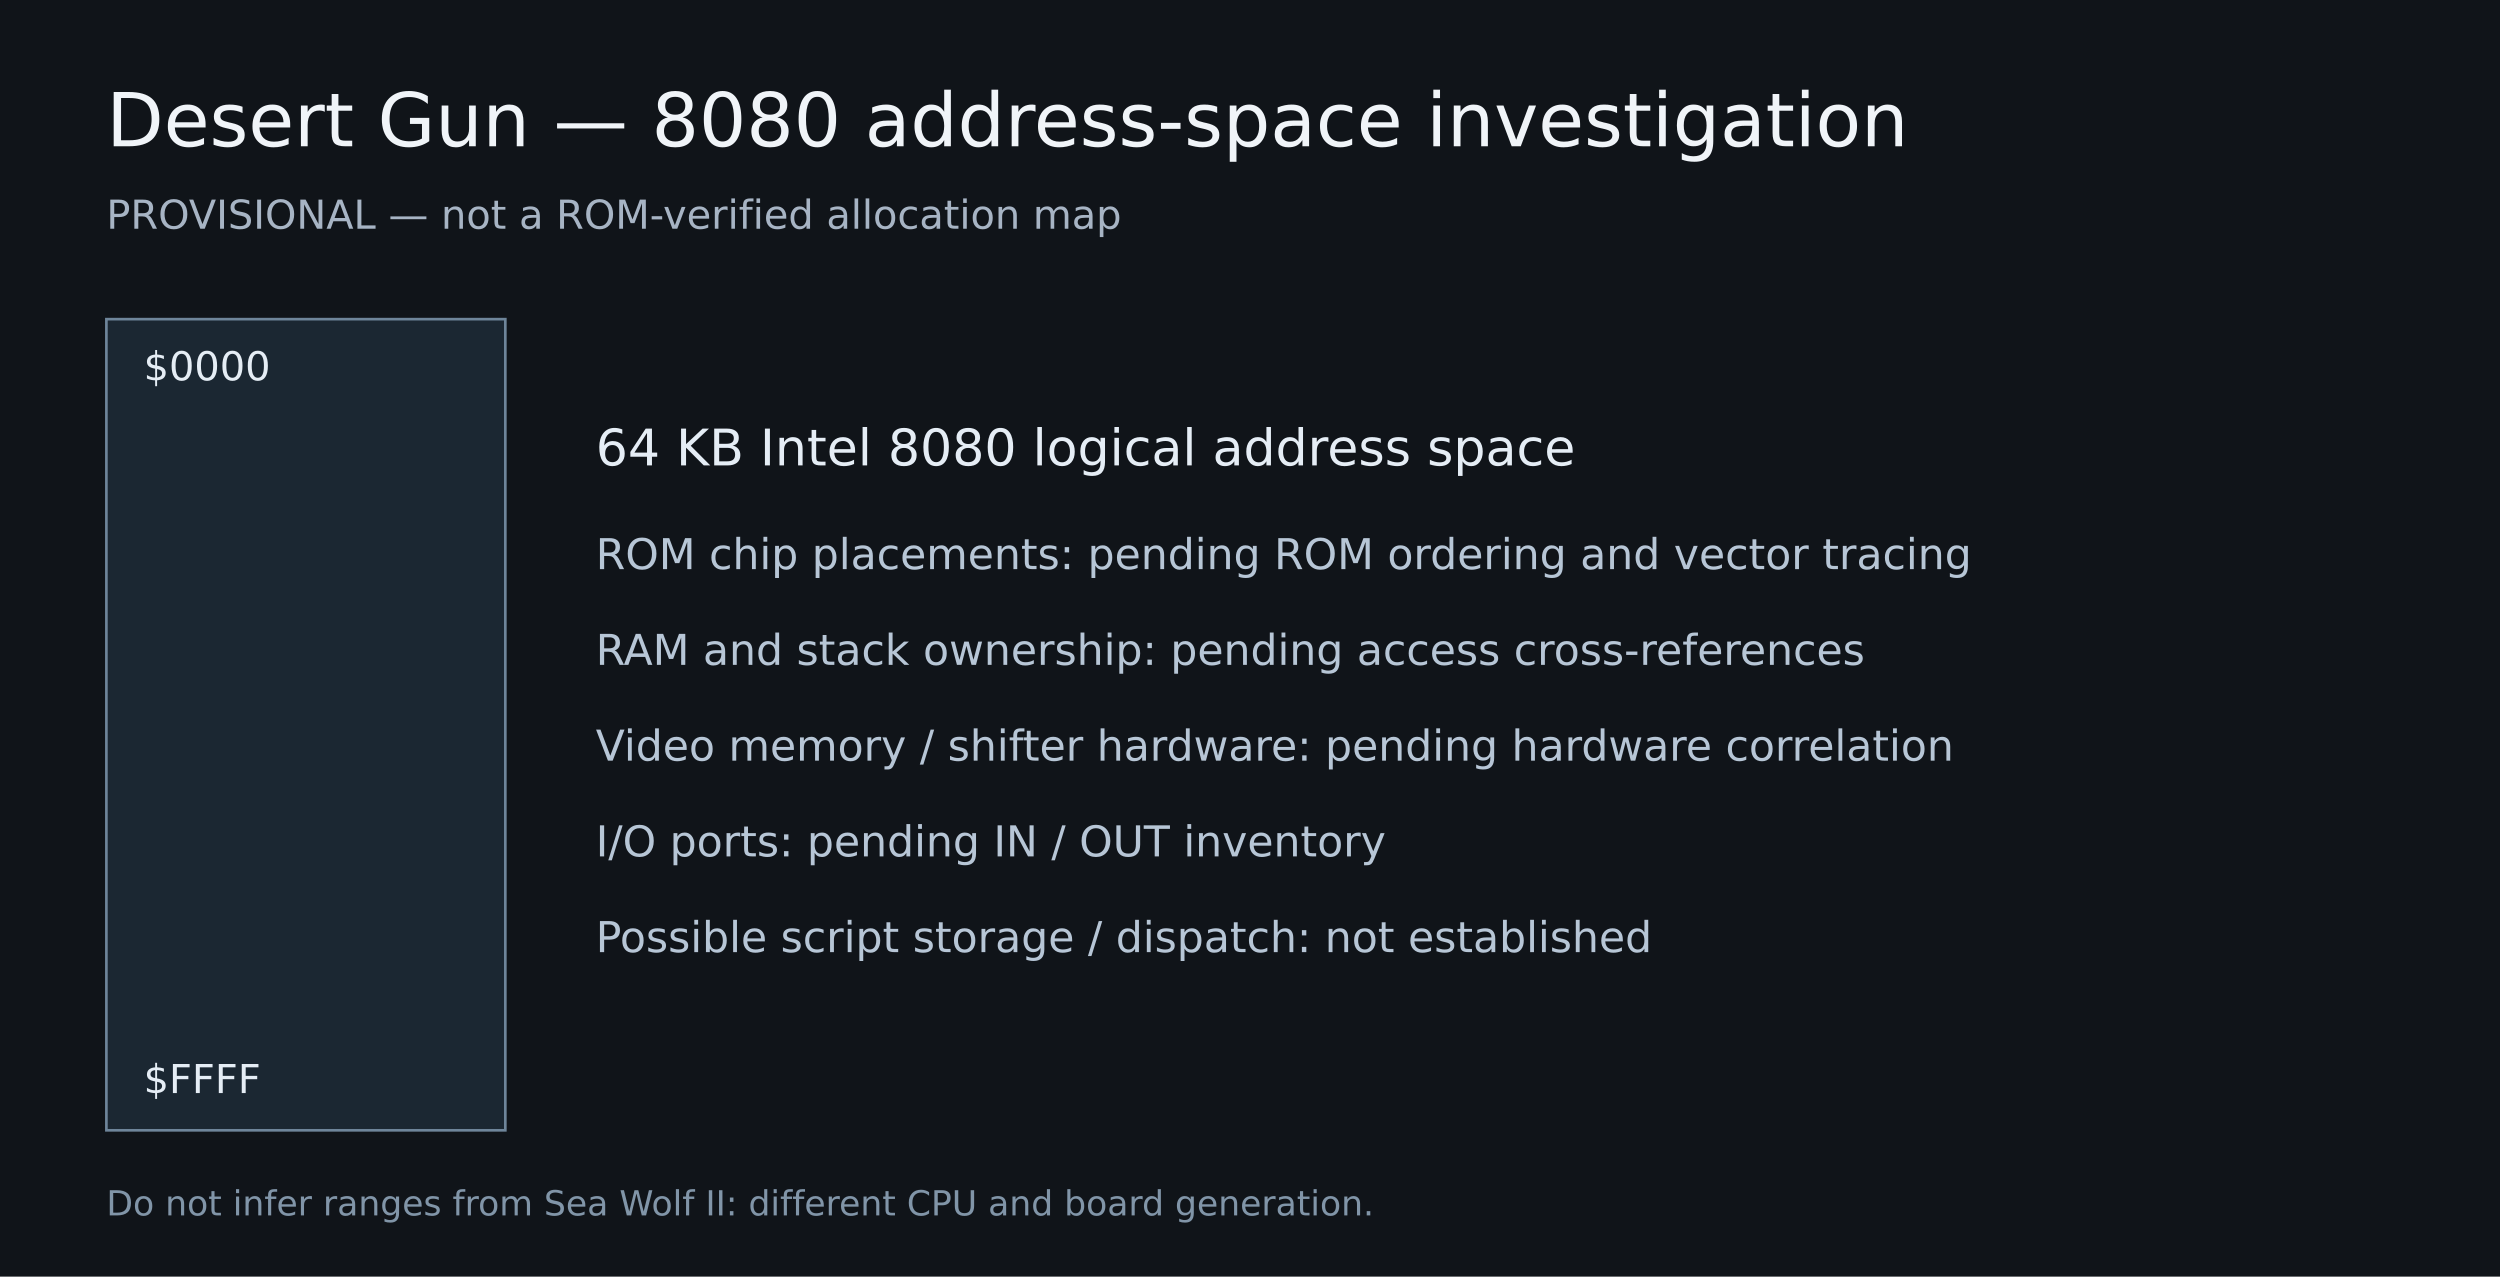
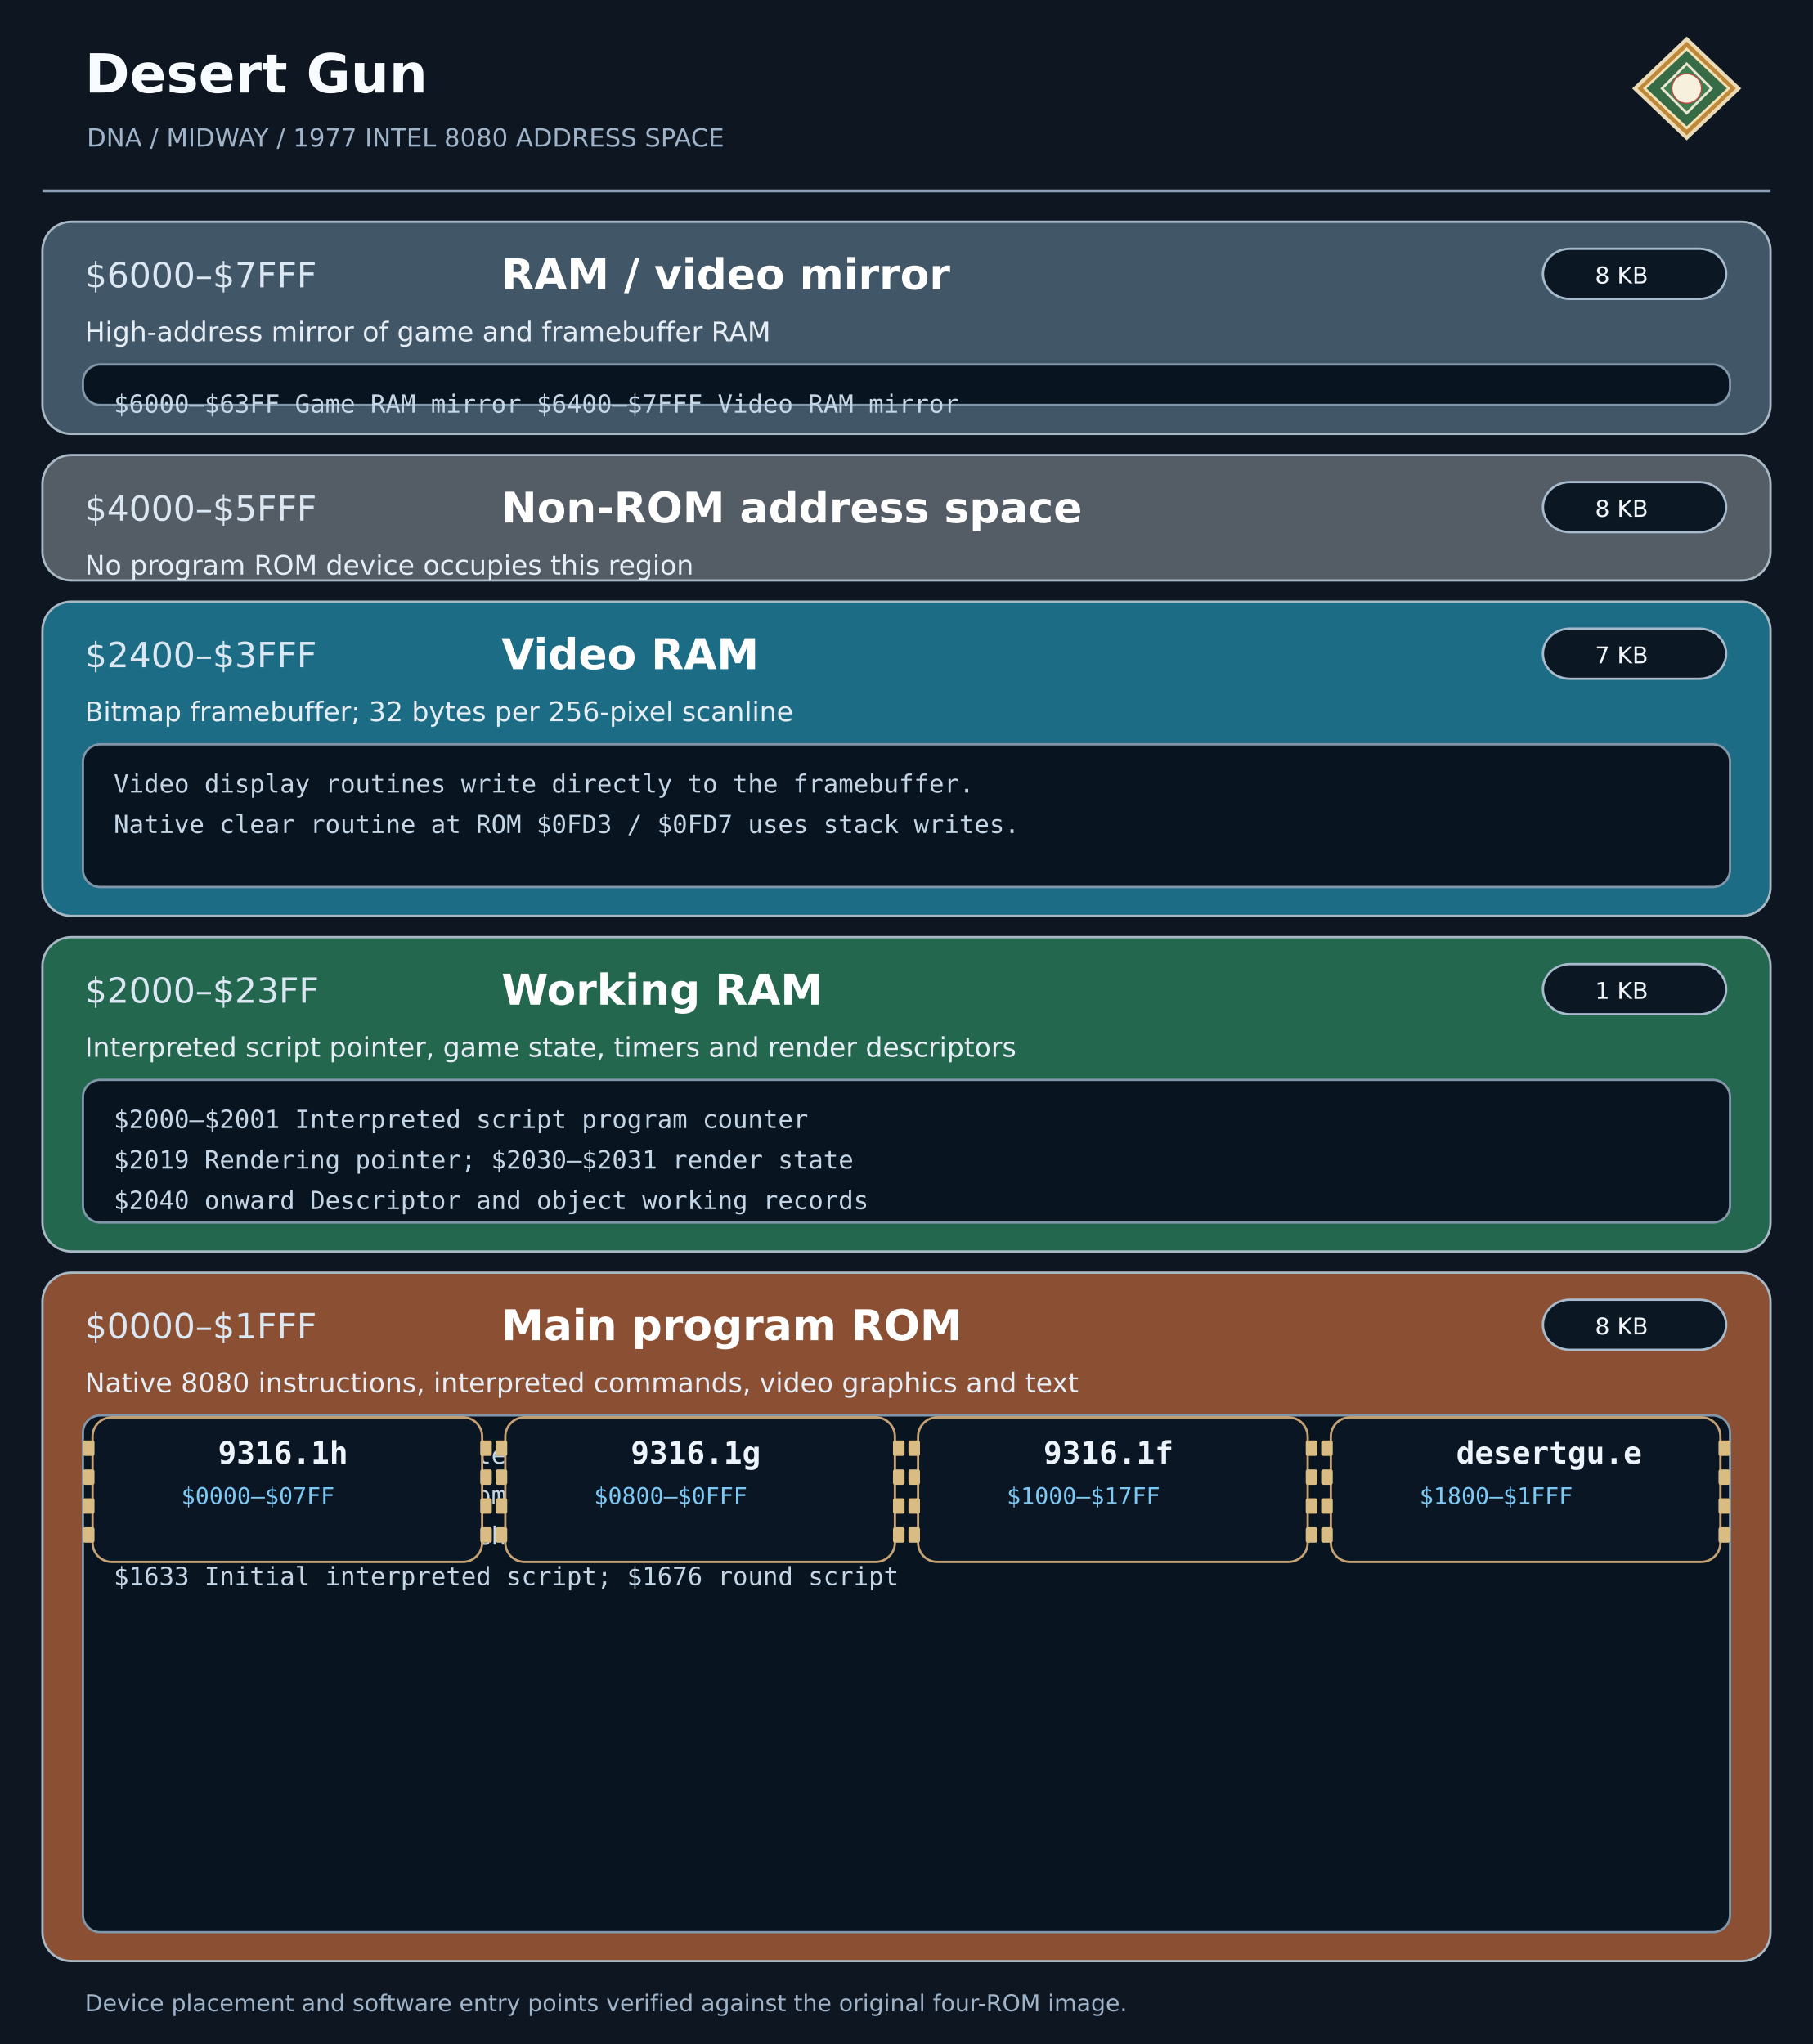
- <svg xmlns="http://www.w3.org/2000/svg" width="940" height="480" viewBox="0 0 940 480">
-   <rect width="940" height="480" fill="#101419" />
-   <g font-family="DejaVu Sans,Arial,sans-serif">
-     <text x="40" y="55" fill="#f0f4f8" font-size="28">Desert Gun — 8080 address-space investigation</text>
-     <text x="40" y="86" fill="#a7b4c4" font-size="15">PROVISIONAL — not a ROM-verified allocation map</text>
-     <rect x="40" y="120" width="150" height="305" fill="#1b2732" stroke="#6e859a" />
-     <text x="54" y="143" fill="#e5edf5" font-size="15">$0000</text>
-     <text x="54" y="411" fill="#e5edf5" font-size="15">$FFFF</text>
-     <text x="224" y="175" fill="#e5edf5" font-size="19">64 KB Intel 8080 logical address space</text>
-     <text x="224" y="214" fill="#b7c6d6" font-size="16">ROM chip placements: pending ROM ordering and vector tracing</text>
-     <text x="224" y="250" fill="#b7c6d6" font-size="16">RAM and stack ownership: pending access cross-references</text>
-     <text x="224" y="286" fill="#b7c6d6" font-size="16">Video memory / shifter hardware: pending hardware correlation</text>
-     <text x="224" y="322" fill="#b7c6d6" font-size="16">I/O ports: pending IN / OUT inventory</text>
-     <text x="224" y="358" fill="#b7c6d6" font-size="16">Possible script storage / dispatch: not established</text>
-     <text x="40" y="457" fill="#8195a8" font-size="13">Do not infer ranges from Sea Wolf II: different CPU and board generation.</text>
+ <svg xmlns="http://www.w3.org/2000/svg" width="940" height="1060" viewBox="0 0 940 1060" role="img" aria-label="Desert Gun Intel 8080 memory map">
+   <rect width="940" height="1060" fill="#0d1621" />
+   <g transform="translate(847 19) scale(0.64)">
+     <path d="M43 2 L85 42 L43 82 L1 42 Z" fill="#bf8738" stroke="#eadab5" stroke-width="3" />
+     <path d="M43 10 L77 42 L43 74 L9 42 Z" fill="#366b46" stroke="#f5e1b6" stroke-width="2" />
+     <path d="M43 22 L63 42 L43 62 L23 42 Z" fill="#407d4f" stroke="#ece7d5" stroke-width="2" />
+     <circle cx="43" cy="42" r="12" fill="#f7f0dc" stroke="#b94b45" />
  </g>
+   <text x="44" y="48" font-family="DejaVu Sans,Arial,sans-serif" font-size="28" fill="#f8fbff" font-weight="700">Desert Gun</text>
+   <text x="45" y="76" font-family="DejaVu Sans,Arial,sans-serif" font-size="13" fill="#9fb3c9" font-weight="400">DNA  /  MIDWAY  /  1977     INTEL 8080 ADDRESS SPACE</text>
+   <path d="M22 99 H918" stroke="#8da0b5" stroke-width="1.5" />
+   <rect x="22" y="115" width="896" height="110" rx="15" fill="#415767" stroke="#a9b8c5" stroke-width="1.2" />
+   <text x="44" y="149" font-family="DejaVu Sans,Arial,sans-serif" font-size="18" fill="#dbe7f2" font-weight="400">$6000–$7FFF</text>
+   <text x="260" y="150" font-family="DejaVu Sans,Arial,sans-serif" font-size="22" fill="#ffffff" font-weight="600">RAM / video mirror</text>
+   <rect x="800" y="129" width="95" height="26" rx="14" fill="#0b1722" stroke="#a8bbcd" stroke-width="1.2" />
+   <text x="827" y="147" font-family="DejaVu Sans,Arial,sans-serif" font-size="12" fill="#f1f5fa" font-weight="400">8 KB</text>
+   <text x="44" y="177" font-family="DejaVu Sans,Arial,sans-serif" font-size="14" fill="#e6edf5" font-weight="400">High-address mirror of game and framebuffer RAM</text>
+   <rect x="43" y="189" width="854" height="21" rx="9" fill="#08141f" stroke="#8196a9" stroke-width="1.2" />
+   <text x="59" y="214" font-family="DejaVu Sans Mono,monospace" font-size="13" fill="#c4d5e5" font-weight="400">$6000–$63FF   Game RAM mirror     $6400–$7FFF   Video RAM mirror</text>
+   <rect x="22" y="236" width="896" height="65" rx="15" fill="#545d66" stroke="#a9b8c5" stroke-width="1.2" />
+   <text x="44" y="270" font-family="DejaVu Sans,Arial,sans-serif" font-size="18" fill="#dbe7f2" font-weight="400">$4000–$5FFF</text>
+   <text x="260" y="271" font-family="DejaVu Sans,Arial,sans-serif" font-size="22" fill="#ffffff" font-weight="600">Non-ROM address space</text>
+   <rect x="800" y="250" width="95" height="26" rx="14" fill="#0b1722" stroke="#a8bbcd" stroke-width="1.2" />
+   <text x="827" y="268" font-family="DejaVu Sans,Arial,sans-serif" font-size="12" fill="#f1f5fa" font-weight="400">8 KB</text>
+   <text x="44" y="298" font-family="DejaVu Sans,Arial,sans-serif" font-size="14" fill="#e6edf5" font-weight="400">No program ROM device occupies this region</text>
+   <rect x="22" y="312" width="896" height="163" rx="15" fill="#1d6c85" stroke="#a9b8c5" stroke-width="1.2" />
+   <text x="44" y="346" font-family="DejaVu Sans,Arial,sans-serif" font-size="18" fill="#dbe7f2" font-weight="400">$2400–$3FFF</text>
+   <text x="260" y="347" font-family="DejaVu Sans,Arial,sans-serif" font-size="22" fill="#ffffff" font-weight="600">Video RAM</text>
+   <rect x="800" y="326" width="95" height="26" rx="14" fill="#0b1722" stroke="#a8bbcd" stroke-width="1.2" />
+   <text x="827" y="344" font-family="DejaVu Sans,Arial,sans-serif" font-size="12" fill="#f1f5fa" font-weight="400">7 KB</text>
+   <text x="44" y="374" font-family="DejaVu Sans,Arial,sans-serif" font-size="14" fill="#e6edf5" font-weight="400">Bitmap framebuffer; 32 bytes per 256-pixel scanline</text>
+   <rect x="43" y="386" width="854" height="74" rx="9" fill="#08141f" stroke="#8196a9" stroke-width="1.2" />
+   <text x="59" y="411" font-family="DejaVu Sans Mono,monospace" font-size="13" fill="#c4d5e5" font-weight="400">Video display routines write directly to the framebuffer.</text>
+   <text x="59" y="432" font-family="DejaVu Sans Mono,monospace" font-size="13" fill="#c4d5e5" font-weight="400">Native clear routine at ROM $0FD3 / $0FD7 uses stack writes.</text>
+   <rect x="22" y="486" width="896" height="163" rx="15" fill="#24674f" stroke="#a9b8c5" stroke-width="1.2" />
+   <text x="44" y="520" font-family="DejaVu Sans,Arial,sans-serif" font-size="18" fill="#dbe7f2" font-weight="400">$2000–$23FF</text>
+   <text x="260" y="521" font-family="DejaVu Sans,Arial,sans-serif" font-size="22" fill="#ffffff" font-weight="600">Working RAM</text>
+   <rect x="800" y="500" width="95" height="26" rx="14" fill="#0b1722" stroke="#a8bbcd" stroke-width="1.2" />
+   <text x="827" y="518" font-family="DejaVu Sans,Arial,sans-serif" font-size="12" fill="#f1f5fa" font-weight="400">1 KB</text>
+   <text x="44" y="548" font-family="DejaVu Sans,Arial,sans-serif" font-size="14" fill="#e6edf5" font-weight="400">Interpreted script pointer, game state, timers and render descriptors</text>
+   <rect x="43" y="560" width="854" height="74" rx="9" fill="#08141f" stroke="#8196a9" stroke-width="1.2" />
+   <text x="59" y="585" font-family="DejaVu Sans Mono,monospace" font-size="13" fill="#c4d5e5" font-weight="400">$2000–$2001   Interpreted script program counter</text>
+   <text x="59" y="606" font-family="DejaVu Sans Mono,monospace" font-size="13" fill="#c4d5e5" font-weight="400">$2019          Rendering pointer; $2030–$2031 render state</text>
+   <text x="59" y="627" font-family="DejaVu Sans Mono,monospace" font-size="13" fill="#c4d5e5" font-weight="400">$2040 onward   Descriptor and object working records</text>
+   <rect x="22" y="660" width="896" height="357" rx="15" fill="#8b5033" stroke="#a9b8c5" stroke-width="1.2" />
+   <text x="44" y="694" font-family="DejaVu Sans,Arial,sans-serif" font-size="18" fill="#dbe7f2" font-weight="400">$0000–$1FFF</text>
+   <text x="260" y="695" font-family="DejaVu Sans,Arial,sans-serif" font-size="22" fill="#ffffff" font-weight="600">Main program ROM</text>
+   <rect x="800" y="674" width="95" height="26" rx="14" fill="#0b1722" stroke="#a8bbcd" stroke-width="1.2" />
+   <text x="827" y="692" font-family="DejaVu Sans,Arial,sans-serif" font-size="12" fill="#f1f5fa" font-weight="400">8 KB</text>
+   <text x="44" y="722" font-family="DejaVu Sans,Arial,sans-serif" font-size="14" fill="#e6edf5" font-weight="400">Native 8080 instructions, interpreted commands, video graphics and text</text>
+   <rect x="43" y="734" width="854" height="268" rx="9" fill="#08141f" stroke="#8196a9" stroke-width="1.2" />
+   <text x="59" y="759" font-family="DejaVu Sans Mono,monospace" font-size="13" fill="#c4d5e5" font-weight="400">$0000–$0017   Reset and interrupt vectors</text>
+   <text x="59" y="780" font-family="DejaVu Sans Mono,monospace" font-size="13" fill="#c4d5e5" font-weight="400">$0F61–$0F7A   13 indexed-command native vectors</text>
+   <text x="59" y="801" font-family="DejaVu Sans Mono,monospace" font-size="13" fill="#c4d5e5" font-weight="400">$11D0         Interpreter dispatch; $11EA frame scheduler</text>
+   <text x="59" y="822" font-family="DejaVu Sans Mono,monospace" font-size="13" fill="#c4d5e5" font-weight="400">$1633         Initial interpreted script; $1676 round script</text>
+   <rect x="48" y="735" width="202" height="75" rx="10" fill="#0a1623" stroke="#c5a174" stroke-width="1.2" />
+   <rect x="43" y="747" width="6" height="8" rx="1" fill="#d9bc84" />
+   <rect x="249" y="747" width="6" height="8" rx="1" fill="#d9bc84" />
+   <rect x="43" y="762" width="6" height="8" rx="1" fill="#d9bc84" />
+   <rect x="249" y="762" width="6" height="8" rx="1" fill="#d9bc84" />
+   <rect x="43" y="777" width="6" height="8" rx="1" fill="#d9bc84" />
+   <rect x="249" y="777" width="6" height="8" rx="1" fill="#d9bc84" />
+   <rect x="43" y="792" width="6" height="8" rx="1" fill="#d9bc84" />
+   <rect x="249" y="792" width="6" height="8" rx="1" fill="#d9bc84" />
+   <text x="113" y="759" font-family="DejaVu Sans Mono,monospace" font-size="16" fill="#eef4fe" font-weight="600">9316.1h</text>
+   <text x="94" y="780" font-family="DejaVu Sans Mono,monospace" font-size="12" fill="#7bc9f4" font-weight="400">$0000–$07FF</text>
+   <rect x="262" y="735" width="202" height="75" rx="10" fill="#0a1623" stroke="#c5a174" stroke-width="1.2" />
+   <rect x="257" y="747" width="6" height="8" rx="1" fill="#d9bc84" />
+   <rect x="463" y="747" width="6" height="8" rx="1" fill="#d9bc84" />
+   <rect x="257" y="762" width="6" height="8" rx="1" fill="#d9bc84" />
+   <rect x="463" y="762" width="6" height="8" rx="1" fill="#d9bc84" />
+   <rect x="257" y="777" width="6" height="8" rx="1" fill="#d9bc84" />
+   <rect x="463" y="777" width="6" height="8" rx="1" fill="#d9bc84" />
+   <rect x="257" y="792" width="6" height="8" rx="1" fill="#d9bc84" />
+   <rect x="463" y="792" width="6" height="8" rx="1" fill="#d9bc84" />
+   <text x="327" y="759" font-family="DejaVu Sans Mono,monospace" font-size="16" fill="#eef4fe" font-weight="600">9316.1g</text>
+   <text x="308" y="780" font-family="DejaVu Sans Mono,monospace" font-size="12" fill="#7bc9f4" font-weight="400">$0800–$0FFF</text>
+   <rect x="476" y="735" width="202" height="75" rx="10" fill="#0a1623" stroke="#c5a174" stroke-width="1.2" />
+   <rect x="471" y="747" width="6" height="8" rx="1" fill="#d9bc84" />
+   <rect x="677" y="747" width="6" height="8" rx="1" fill="#d9bc84" />
+   <rect x="471" y="762" width="6" height="8" rx="1" fill="#d9bc84" />
+   <rect x="677" y="762" width="6" height="8" rx="1" fill="#d9bc84" />
+   <rect x="471" y="777" width="6" height="8" rx="1" fill="#d9bc84" />
+   <rect x="677" y="777" width="6" height="8" rx="1" fill="#d9bc84" />
+   <rect x="471" y="792" width="6" height="8" rx="1" fill="#d9bc84" />
+   <rect x="677" y="792" width="6" height="8" rx="1" fill="#d9bc84" />
+   <text x="541" y="759" font-family="DejaVu Sans Mono,monospace" font-size="16" fill="#eef4fe" font-weight="600">9316.1f</text>
+   <text x="522" y="780" font-family="DejaVu Sans Mono,monospace" font-size="12" fill="#7bc9f4" font-weight="400">$1000–$17FF</text>
+   <rect x="690" y="735" width="202" height="75" rx="10" fill="#0a1623" stroke="#c5a174" stroke-width="1.2" />
+   <rect x="685" y="747" width="6" height="8" rx="1" fill="#d9bc84" />
+   <rect x="891" y="747" width="6" height="8" rx="1" fill="#d9bc84" />
+   <rect x="685" y="762" width="6" height="8" rx="1" fill="#d9bc84" />
+   <rect x="891" y="762" width="6" height="8" rx="1" fill="#d9bc84" />
+   <rect x="685" y="777" width="6" height="8" rx="1" fill="#d9bc84" />
+   <rect x="891" y="777" width="6" height="8" rx="1" fill="#d9bc84" />
+   <rect x="685" y="792" width="6" height="8" rx="1" fill="#d9bc84" />
+   <rect x="891" y="792" width="6" height="8" rx="1" fill="#d9bc84" />
+   <text x="755" y="759" font-family="DejaVu Sans Mono,monospace" font-size="16" fill="#eef4fe" font-weight="600">desertgu.e</text>
+   <text x="736" y="780" font-family="DejaVu Sans Mono,monospace" font-size="12" fill="#7bc9f4" font-weight="400">$1800–$1FFF</text>
+   <text x="44" y="1043" font-family="DejaVu Sans,Arial,sans-serif" font-size="12" fill="#9fb3c9" font-weight="400">Device placement and software entry points verified against the original four-ROM image.</text>
</svg>
